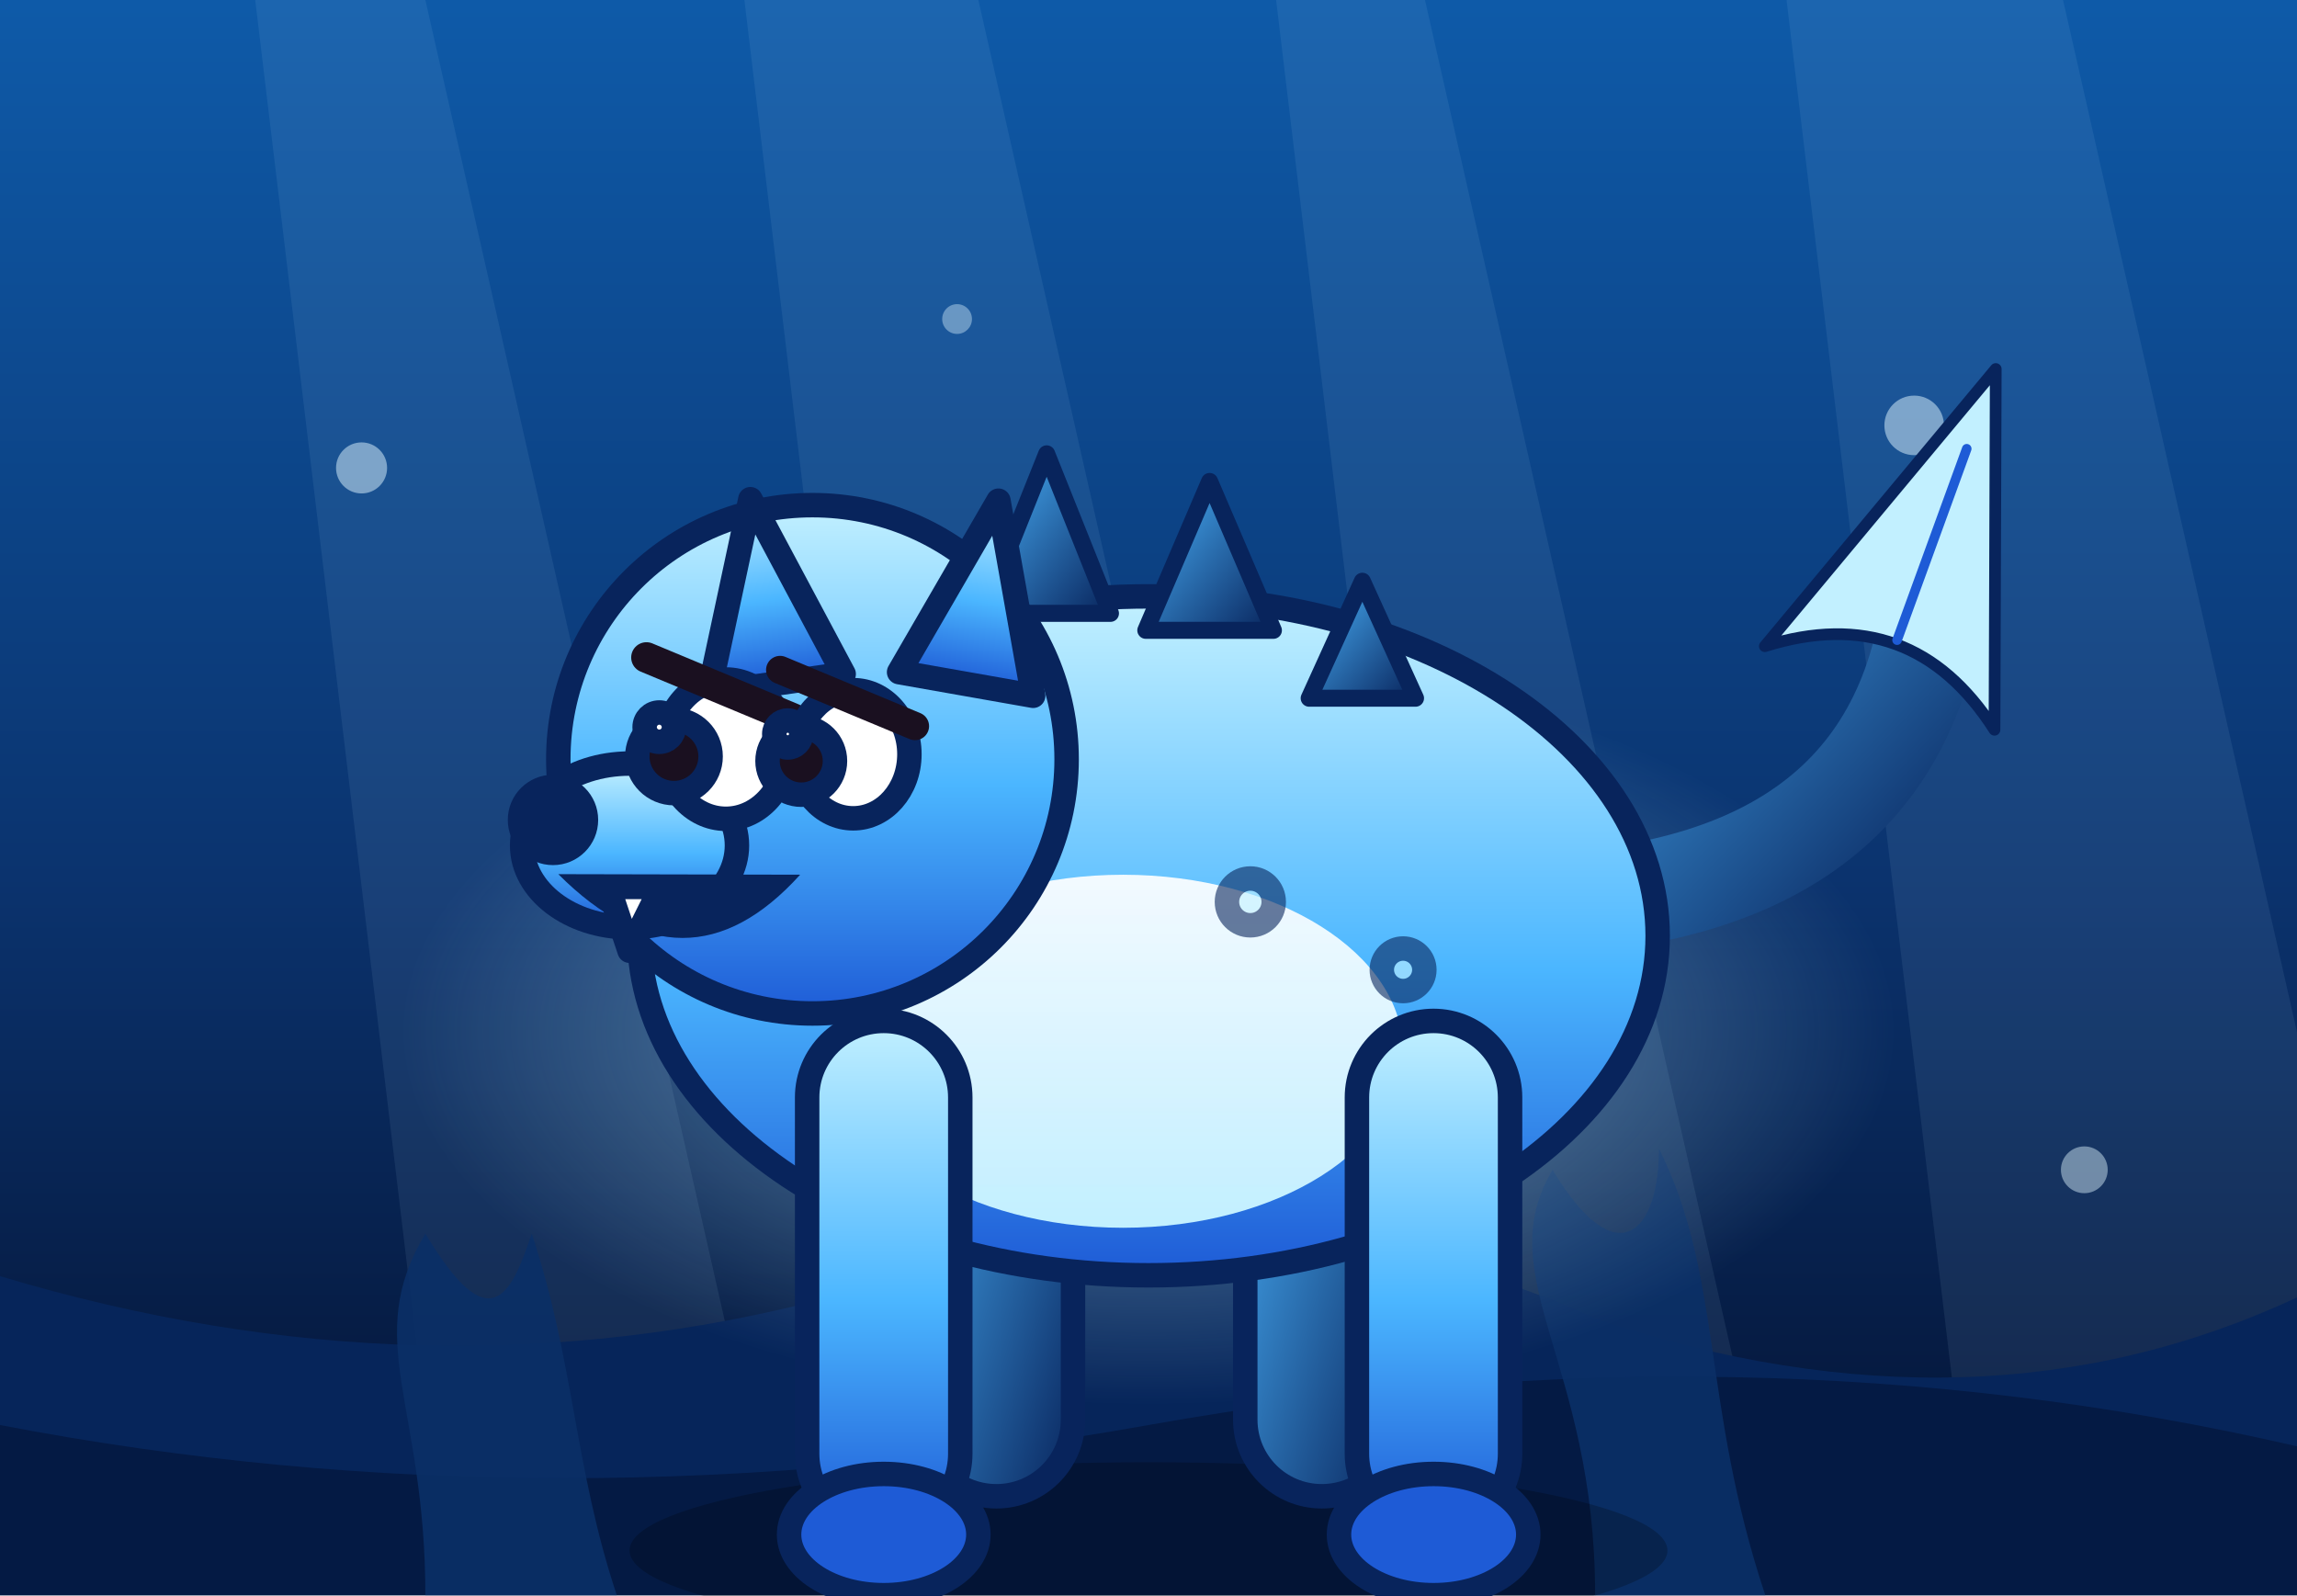
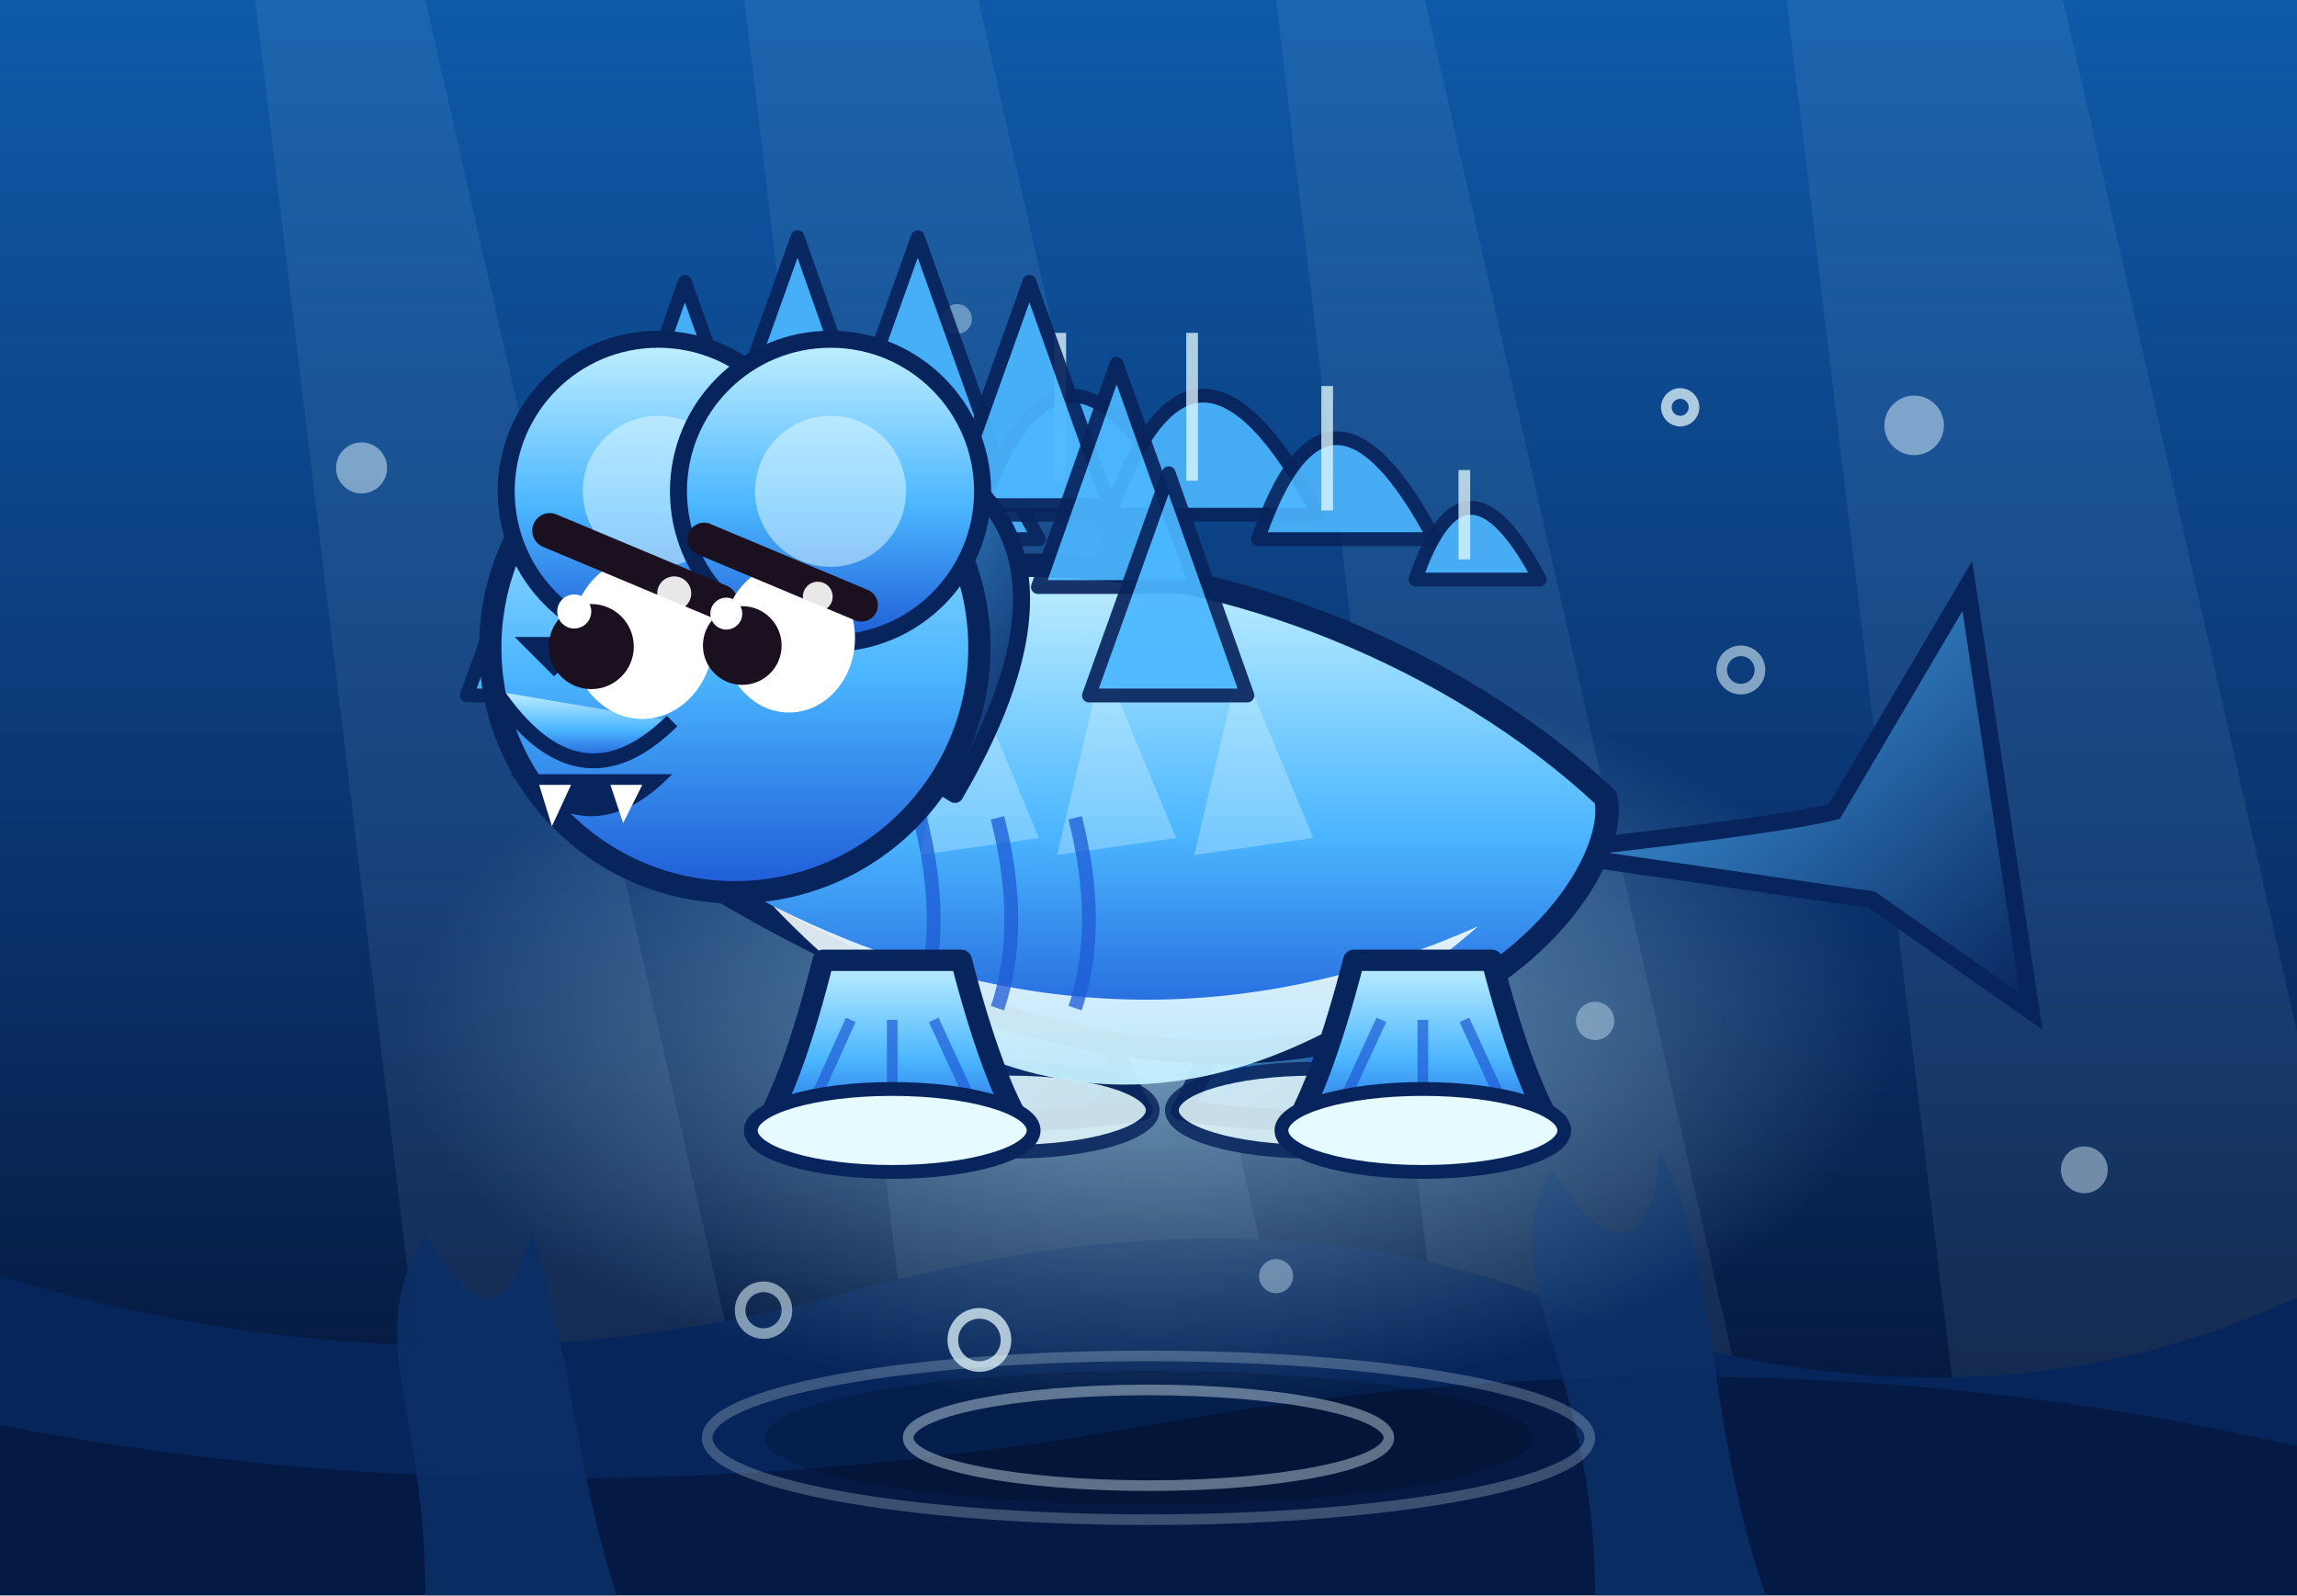
<svg xmlns="http://www.w3.org/2000/svg" viewBox="0 0 216 150">
  <defs>
    <linearGradient id="bodyS2_015" x1="0" y1="0" x2="0" y2="1">
      <stop offset="0%" stop-color="#c2f0ff" />
      <stop offset="55%" stop-color="#4bb6ff" />
      <stop offset="100%" stop-color="#1e5bd6" />
    </linearGradient>
    <linearGradient id="body2S2_015" x1="0" y1="0" x2="1" y2="1">
      <stop offset="0%" stop-color="#4bb6ff" />
      <stop offset="100%" stop-color="#08245c" />
    </linearGradient>
    <linearGradient id="bellyS2_015" x1="0" y1="0" x2="0" y2="1">
      <stop offset="0%" stop-color="#ffffff" stop-opacity=".92" />
      <stop offset="100%" stop-color="#c2f0ff" />
    </linearGradient>
+     <linearGradient id="voidS2_015" x1="0" y1="0" x2="0.3" y2="1">
+       <stop offset="0%" stop-color="#4c2a86" />
+       <stop offset="55%" stop-color="#2a1352" />
+       <stop offset="100%" stop-color="#100628" />
+     </linearGradient>
+     <linearGradient id="metalS2_015" x1="0" y1="0" x2="0" y2="1">
+       <stop offset="0%" stop-color="#c9d2e6" />
+       <stop offset="45%" stop-color="#7d879f" />
+       <stop offset="100%" stop-color="#333a4d" />
+     </linearGradient>
+     <linearGradient id="woodS2_015" x1="0" y1="0" x2="1" y2="1">
+       <stop offset="0%" stop-color="#9a6d3a" />
+       <stop offset="100%" stop-color="#4a3016" />
+     </linearGradient>
    <radialGradient id="stageS2_015" cx="50%" cy="62%" r="55%">
      <stop offset="0%" stop-color="#bff0ff" stop-opacity=".55" />
      <stop offset="70%" stop-color="#bff0ff" stop-opacity="0" />
    </radialGradient>
    <radialGradient id="orbS2_015" cx="42%" cy="38%" r="65%">
      <stop offset="0%" stop-color="#ffffff" stop-opacity=".95" />
      <stop offset="45%" stop-color="#c2f0ff" />
      <stop offset="100%" stop-color="#1e5bd6" />
    </radialGradient>
+     <radialGradient id="haloS2_015" cx="50%" cy="50%" r="50%">
+       <stop offset="60%" stop-color="#bff0ff" stop-opacity="0" />
+       <stop offset="100%" stop-color="#bff0ff" stop-opacity=".5" />
+     </radialGradient>
+     <linearGradient id="rimS2_015" x1="0" y1="0" x2="1" y2="1">
+       <stop offset="0%" stop-color="#ff9bf5" />
+       <stop offset="100%" stop-color="#bff0ff" stop-opacity=".2" />
+     </linearGradient>
  </defs>
  <defs>
    <linearGradient id="skyS2_015" x1="0" y1="0" x2="0" y2="1">
      <stop offset="0%" stop-color="#0e5aa8" />
      <stop offset="55%" stop-color="#0b336e" />
      <stop offset="100%" stop-color="#03102e" />
    </linearGradient>
  </defs>
  <rect x="0" y="0" width="216" height="150" fill="url(#skyS2_015)" />
  <polygon points="24,0 40,0 74,150 42,150" fill="#bfeaff" opacity=".08" />
  <polygon points="70,0 92,0 126,150 88,150" fill="#bfeaff" opacity=".08" />
  <polygon points="120,0 134,0 168,150 138,150" fill="#bfeaff" opacity=".08" />
  <polygon points="168,0 194,0 228,150 186,150" fill="#bfeaff" opacity=".08" />
  <path d="M0,150 L0,120 Q40,132 78,122 Q120,110 150,124 Q186,136 216,122 L216,150 Z" fill="#06255a" />
  <path d="M0,150 L0,134 Q52,144 108,134 T216,136 L216,150 Z" fill="#041a44" />
  <g fill="#0a2f66" opacity=".9">
    <path d="M150,150 C150,128 140,120 146,110 C152,120 156,116 156,108 C162,120 160,132 166,150 Z" />
    <path d="M40,150 C40,132 34,126 40,116 C46,126 48,122 50,116 C54,128 54,138 58,150 Z" />
  </g>
  <circle cx="34" cy="44" r="2.4" fill="#dff6ff" opacity="0.5" />
  <circle cx="58" cy="80" r="1.6" fill="#dff6ff" opacity="0.4" />
  <circle cx="180" cy="40" r="2.8" fill="#dff6ff" opacity="0.5" />
  <circle cx="150" cy="96" r="1.8" fill="#dff6ff" opacity="0.4" />
  <circle cx="196" cy="110" r="2.2" fill="#dff6ff" opacity="0.45" />
  <circle cx="90" cy="30" r="1.4" fill="#dff6ff" opacity="0.4" />
  <circle cx="120" cy="120" r="1.6" fill="#dff6ff" opacity="0.4" />
  <ellipse cx="108" cy="86" rx="92" ry="46" fill="url(#stageS2_015)" />
-   <ellipse cx="108" cy="145.8" rx="48.8" ry="8.3" fill="#000" opacity=".22" />
-   <g stroke="#08245c" stroke-width="2.3" stroke-linejoin="round" stroke-linecap="round">
-     <rect x="86.5" y="94.4" width="14.4" height="46.3" rx="7.2" fill="url(#body2S2_015)" />
-     <rect x="117.1" y="94.4" width="14.4" height="46.3" rx="7.2" fill="url(#body2S2_015)" />
-     <path d="M148.7,84.8 q33.516,-3.192 33.516,-35.112" fill="none" stroke="url(#body2S2_015)" stroke-width="9.6" />
-     <g transform="rotate(20 182.214 49.696)" stroke="#08245c" stroke-width="1.1" stroke-linejoin="round">
-       <path d="M182.214,33.736 L193.705,65.656 Q182.214,56.878 170.723,65.656 Z" fill="#c2f0ff" />
-       <line x1="182.214" y1="41.716" x2="182.214" y2="60.868" stroke="#1e5bd6" stroke-width="0.9" />
-     </g>
-     <ellipse cx="108" cy="88" rx="47.88" ry="31.92" fill="url(#bodyS2_015)" />
-     <ellipse cx="105.606" cy="98.853" rx="26.334" ry="16.598" fill="url(#bellyS2_015)" stroke="none" />
-     <circle cx="117.576" cy="84.808" r="2.2" fill="#c2f0ff" opacity=".6" />
-     <circle cx="131.94" cy="91.192" r="2.0" fill="#c2f0ff" opacity=".6" />
-     <g fill="url(#body2S2_015)" stroke="#08245c" stroke-width="1.6" stroke-linejoin="round">
-       <path d="M79.06,64.06 L84.06,52.06 L89.06,64.06 Z" />
-       <path d="M92.424,57.676 L98.424,42.676 L104.424,57.676 Z" />
-       <path d="M107.746,59.272 L113.746,45.272 L119.746,59.272 Z" />
-       <path d="M123.11,65.656 L128.11,54.656 L133.11,65.656 Z" />
-     </g>
-     <rect x="75.9" y="96.0" width="14.4" height="47.9" rx="7.2" fill="url(#bodyS2_015)" />
-     <ellipse cx="83.102" cy="144.3" rx="8.9" ry="5.7" fill="#1e5bd6" />
-     <rect x="127.6" y="96.0" width="14.4" height="47.9" rx="7.2" fill="url(#bodyS2_015)" />
-     <ellipse cx="134.813" cy="144.3" rx="8.9" ry="5.7" fill="#1e5bd6" />
-     <circle cx="76.4" cy="71.4" r="23.9" fill="url(#bodyS2_015)" />
-     <path d="M67.6,64.2 L74.0,46.7 L80.4,64.2 Z" fill="url(#bodyS2_015)" transform="rotate(-8 74.0052 71.4016)" />
-     <path d="M83.2,64.2 L89.6,46.7 L96.0,64.2 Z" fill="url(#bodyS2_015)" transform="rotate(10 89.5662 71.4016)" />
-     <ellipse cx="59.2" cy="79.5" rx="10.1" ry="7.7" fill="url(#bodyS2_015)" />
-     <circle cx="52.0" cy="77.1" r="3.1" fill="#08245c" />
-     <ellipse cx="68.26" cy="70.444" rx="5.746" ry="6.55" fill="#ffffff" />
-     <circle cx="63.376" cy="71.133" r="3.447" fill="#1a1020" />
-     <circle cx="61.997" cy="68.376" r="1.379" fill="#fff" />
-     <path d="M60.79,61.826 L74.58,67.571" stroke="#1a1020" stroke-width="2.873" stroke-linecap="round" />
-     <ellipse cx="80.23" cy="70.923" rx="5.286" ry="6.026" fill="#ffffff" />
-     <circle cx="75.346" cy="71.557" r="3.172" fill="#1a1020" />
-     <circle cx="74.077" cy="69.02" r="1.269" fill="#fff" />
-     <path d="M73.358,62.994 L86.044,68.28" stroke="#1a1020" stroke-width="2.643" stroke-linecap="round" />
-     <path d="M52.5,82.2 q11.97,11.97 22.743,0.05" fill="#08245c" stroke="none" />
-     <path d="M57.2,83.4 l2,6 l3,-6 Z" fill="#fff" />
-   </g>
+   <ellipse cx="108.0" cy="135.2" rx="36.1" ry="6.3" fill="#000" opacity=".16" />
+   <ellipse cx="108.0" cy="135.2" rx="22.6" ry="4.5" fill="none" stroke="#e6fbff" stroke-width="1" opacity="0.40" />
+   <ellipse cx="108.0" cy="135.2" rx="41.5" ry="7.7" fill="none" stroke="#e6fbff" stroke-width="1" opacity="0.24" />
+   <path d="M145.0,80.1 q22.5,-2.5 27.5,-3.8 l12.5,-21.2 l6.0,40.0 l-15.0,-10.5 Z" fill="url(#body2S2_015)" stroke="#08245c" stroke-width="1.6" />
+   <path d="M88.6,88.4 Q85.7,99.6 82.8,104.4 Q95.1,106.3 107.4,104.4 Q104.5,99.6 101.6,88.4 Z" fill="url(#body2S2_015)" stroke="#08245c" stroke-width="2.0" stroke-linejoin="round" opacity=".85" />
+   <line x1="91.2" y1="94.0" x2="87.0" y2="103.1" stroke="#1e5bd6" stroke-width="1" opacity=".7" />
+   <line x1="95.1" y1="94.0" x2="95.1" y2="103.1" stroke="#1e5bd6" stroke-width="1" opacity=".7" />
+   <line x1="99.0" y1="94.0" x2="103.2" y2="103.1" stroke="#1e5bd6" stroke-width="1" opacity=".7" />
+   <ellipse cx="95.1" cy="104.4" rx="13.3" ry="3.9" fill="#e6fbff" stroke="#08245c" stroke-width="1.3" opacity=".85" />
+   <path d="M117.0,88.4 Q114.1,99.6 111.1,104.4 Q123.5,106.3 135.8,104.4 Q132.8,99.6 130.0,88.4 Z" fill="url(#body2S2_015)" stroke="#08245c" stroke-width="2.0" stroke-linejoin="round" opacity=".85" />
+   <line x1="119.6" y1="94.0" x2="115.4" y2="103.1" stroke="#1e5bd6" stroke-width="1" opacity=".7" />
+   <line x1="123.5" y1="94.0" x2="123.5" y2="103.1" stroke="#1e5bd6" stroke-width="1" opacity=".7" />
+   <line x1="127.4" y1="94.0" x2="131.5" y2="103.1" stroke="#1e5bd6" stroke-width="1" opacity=".7" />
+   <ellipse cx="123.5" cy="104.4" rx="13.3" ry="3.9" fill="#e6fbff" stroke="#08245c" stroke-width="1.3" opacity=".85" />
+   <path d="M65.0,82.0 C65.0,41.0 122.6,48.4 151.0,75.0 C153.2,85.2 125.2,119.1 65.0,82.0 Z" fill="url(#bodyS2_015)" stroke="#08245c" stroke-width="2.2" stroke-linejoin="round" />
+   <path d="M72.7,85.2 Q103.7,117.8 139.0,87.1 Q105.8,101.8 72.7,85.2 Z" fill="url(#bellyS2_015)" opacity=".95" />
+   <path d="M90.8,62.2 L97.7,78.8 L86.5,80.4 Z" fill="#e6fbff" opacity=".3" />
+   <path d="M103.7,62.2 L110.6,78.8 L99.4,80.4 Z" fill="#e6fbff" opacity=".3" />
+   <path d="M116.6,62.2 L123.5,78.8 L112.3,80.4 Z" fill="#e6fbff" opacity=".3" />
+   <path d="M86.5,76.9 q2.6,10.2 0,17.9" fill="none" stroke="#1e5bd6" stroke-width="1.3" opacity=".75" />
+   <path d="M93.8,76.9 q2.6,10.2 0,17.9" fill="none" stroke="#1e5bd6" stroke-width="1.3" opacity=".75" />
+   <path d="M101.1,76.9 q2.6,10.2 0,17.9" fill="none" stroke="#1e5bd6" stroke-width="1.3" opacity=".75" />
+   <path d="M71.2,54.5 Q75.8,41.0 82.9,54.5 Z" fill="#4bb6ff" stroke="#08245c" stroke-width="1.3" stroke-linejoin="round" opacity=".9" />
+   <path d="M75.8,52.6 L75.8,44.2" stroke="#e6fbff" stroke-width="1.1" opacity=".75" />
+   <path d="M81.1,50.7 Q87.6,31.7 97.7,50.7 Z" fill="#4bb6ff" stroke="#08245c" stroke-width="1.3" stroke-linejoin="round" opacity=".9" />
+   <path d="M87.6,48.0 L87.6,36.3" stroke="#e6fbff" stroke-width="1.1" opacity=".75" />
+   <path d="M92.0,48.4 Q99.7,26.0 111.6,48.4 Z" fill="#4bb6ff" stroke="#08245c" stroke-width="1.3" stroke-linejoin="round" opacity=".9" />
+   <path d="M99.7,45.2 L99.7,31.3" stroke="#e6fbff" stroke-width="1.1" opacity=".75" />
+   <path d="M104.4,48.4 Q112.1,26.0 124.0,48.4 Z" fill="#4bb6ff" stroke="#08245c" stroke-width="1.3" stroke-linejoin="round" opacity=".9" />
+   <path d="M112.1,45.2 L112.1,31.3" stroke="#e6fbff" stroke-width="1.1" opacity=".75" />
+   <path d="M118.3,50.7 Q124.8,31.7 134.9,50.7 Z" fill="#4bb6ff" stroke="#08245c" stroke-width="1.3" stroke-linejoin="round" opacity=".9" />
+   <path d="M124.8,48.0 L124.8,36.3" stroke="#e6fbff" stroke-width="1.1" opacity=".75" />
+   <path d="M133.1,54.5 Q137.7,41.0 144.8,54.5 Z" fill="#4bb6ff" stroke="#08245c" stroke-width="1.3" stroke-linejoin="round" opacity=".9" />
+   <path d="M137.7,52.6 L137.7,44.2" stroke="#e6fbff" stroke-width="1.1" opacity=".75" />
+   <path d="M77.4,90.3 Q74.6,101.5 71.6,106.3 Q83.9,108.2 96.3,106.3 Q93.3,101.5 90.4,90.3 Z" fill="url(#bodyS2_015)" stroke="#08245c" stroke-width="2.0" stroke-linejoin="round" />
+   <line x1="80.0" y1="95.9" x2="75.9" y2="105.0" stroke="#1e5bd6" stroke-width="1" opacity=".7" />
+   <line x1="83.9" y1="95.9" x2="83.9" y2="105.0" stroke="#1e5bd6" stroke-width="1" opacity=".7" />
+   <line x1="87.8" y1="95.9" x2="92.0" y2="105.0" stroke="#1e5bd6" stroke-width="1" opacity=".7" />
+   <ellipse cx="83.9" cy="106.3" rx="13.3" ry="3.9" fill="#e6fbff" stroke="#08245c" stroke-width="1.3" />
+   <path d="M127.3,90.3 Q124.4,101.5 121.5,106.3 Q133.8,108.2 146.2,106.3 Q143.2,101.5 140.3,90.3 Z" fill="url(#bodyS2_015)" stroke="#08245c" stroke-width="2.0" stroke-linejoin="round" />
+   <line x1="129.9" y1="95.9" x2="125.7" y2="105.0" stroke="#1e5bd6" stroke-width="1" opacity=".7" />
+   <line x1="133.8" y1="95.9" x2="133.8" y2="105.0" stroke="#1e5bd6" stroke-width="1" opacity=".7" />
+   <line x1="137.7" y1="95.9" x2="141.9" y2="105.0" stroke="#1e5bd6" stroke-width="1" opacity=".7" />
+   <ellipse cx="133.8" cy="106.3" rx="13.3" ry="3.9" fill="#e6fbff" stroke="#08245c" stroke-width="1.3" />
+   <path d="M43.9,65.4 L51.4,44.5 L58.9,65.4 Z" fill="#4bb6ff" stroke="#08245c" stroke-width="1.3" stroke-linejoin="round" opacity=".92" />
+   <path d="M48.7,55.2 L56.2,34.2 L63.7,55.2 Z" fill="#4bb6ff" stroke="#08245c" stroke-width="1.3" stroke-linejoin="round" opacity=".92" />
+   <path d="M57.0,47.5 L64.4,26.5 L71.9,47.5 Z" fill="#4bb6ff" stroke="#08245c" stroke-width="1.3" stroke-linejoin="round" opacity=".92" />
+   <path d="M67.5,43.3 L75.0,22.3 L82.4,43.3 Z" fill="#4bb6ff" stroke="#08245c" stroke-width="1.3" stroke-linejoin="round" opacity=".92" />
+   <path d="M78.8,43.3 L86.3,22.3 L93.8,43.3 Z" fill="#4bb6ff" stroke="#08245c" stroke-width="1.3" stroke-linejoin="round" opacity=".92" />
+   <path d="M89.3,47.5 L96.8,26.5 L104.3,47.5 Z" fill="#4bb6ff" stroke="#08245c" stroke-width="1.3" stroke-linejoin="round" opacity=".92" />
+   <path d="M97.6,55.2 L105.0,34.2 L112.5,55.2 Z" fill="#4bb6ff" stroke="#08245c" stroke-width="1.3" stroke-linejoin="round" opacity=".92" />
+   <path d="M102.4,65.4 L109.9,44.5 L117.3,65.4 Z" fill="#4bb6ff" stroke="#08245c" stroke-width="1.3" stroke-linejoin="round" opacity=".92" />
+   <path d="M80.6,40.2 q25.3,6.9 9.2,34.5 q-11.5,-6.9 -16.1,-11.5 Z" fill="url(#body2S2_015)" stroke="#08245c" stroke-width="1.6" stroke-linejoin="round" />
+   <circle cx="69.1" cy="60.9" r="23.0" fill="url(#bodyS2_015)" stroke="#08245c" stroke-width="2.1" />
+   <path d="M50.7,49.4 q13.8,-5.8 27.6,2.3" fill="none" stroke="#e6fbff" stroke-width="1.4" opacity=".6" />
+   <path d="M46.6,65.0 q7.8,11.5 16.6,2.8" fill="url(#bodyS2_015)" stroke="#08245c" stroke-width="1.4" />
+   <path d="M52.1,63.6 l-3.7,-3.7 l7.4,0 Z" fill="#08245c" />
+   <circle cx="61.9" cy="46.2" r="14.3" fill="url(#bodyS2_015)" stroke="#08245c" stroke-width="1.6" />
+   <circle cx="61.9" cy="46.2" r="7.1" fill="#e6fbff" opacity=".5" />
+   <circle cx="78.1" cy="46.2" r="14.3" fill="url(#bodyS2_015)" stroke="#08245c" stroke-width="1.6" />
+   <circle cx="78.1" cy="46.2" r="7.1" fill="#e6fbff" opacity=".5" />
+   <ellipse cx="60.4" cy="60.0" rx="6.7" ry="7.6" fill="#ffffff" />
+   <circle cx="55.6" cy="60.8" r="4.0" fill="#1a1020" />
+   <circle cx="54.0" cy="57.5" r="1.6" fill="#fff" />
+   <path d="M51.7,49.9 L67.7,56.6" stroke="#1a1020" stroke-width="3.3" stroke-linecap="round" />
+   <circle cx="63.4" cy="55.8" r="1.6" fill="#fff" opacity=".9" />
+   <ellipse cx="74.2" cy="60.0" rx="6.2" ry="7.0" fill="#ffffff" />
+   <circle cx="69.8" cy="60.7" r="3.7" fill="#1a1020" />
+   <circle cx="68.3" cy="57.7" r="1.5" fill="#fff" />
+   <path d="M66.2,50.7 L81.0,56.9" stroke="#1a1020" stroke-width="3.1" stroke-linecap="round" />
+   <circle cx="76.9" cy="56.1" r="1.4" fill="#fff" opacity=".9" />
+   <path d="M48.0,72.8 q7.6,7.9 15.2,0 Z" fill="#08245c" />
+   <path d="M50.7,73.8 l1.2,3.9 l1.8,-3.9 Z" fill="#fff" />
+   <path d="M57.4,73.8 l1.2,3.6 l1.8,-3.6 Z" fill="#fff" />
+   <circle cx="158.0" cy="38.3" r="1.3" fill="none" stroke="#e6fbff" stroke-width="1" opacity="0.73" />
+   <circle cx="163.7" cy="63.0" r="1.8" fill="none" stroke="#e6fbff" stroke-width="1" opacity="0.55" />
+   <circle cx="71.8" cy="123.2" r="2.2" fill="none" stroke="#e6fbff" stroke-width="1" opacity="0.54" />
+   <circle cx="92.1" cy="126.0" r="2.5" fill="none" stroke="#e6fbff" stroke-width="1" opacity="0.73" />
</svg>
